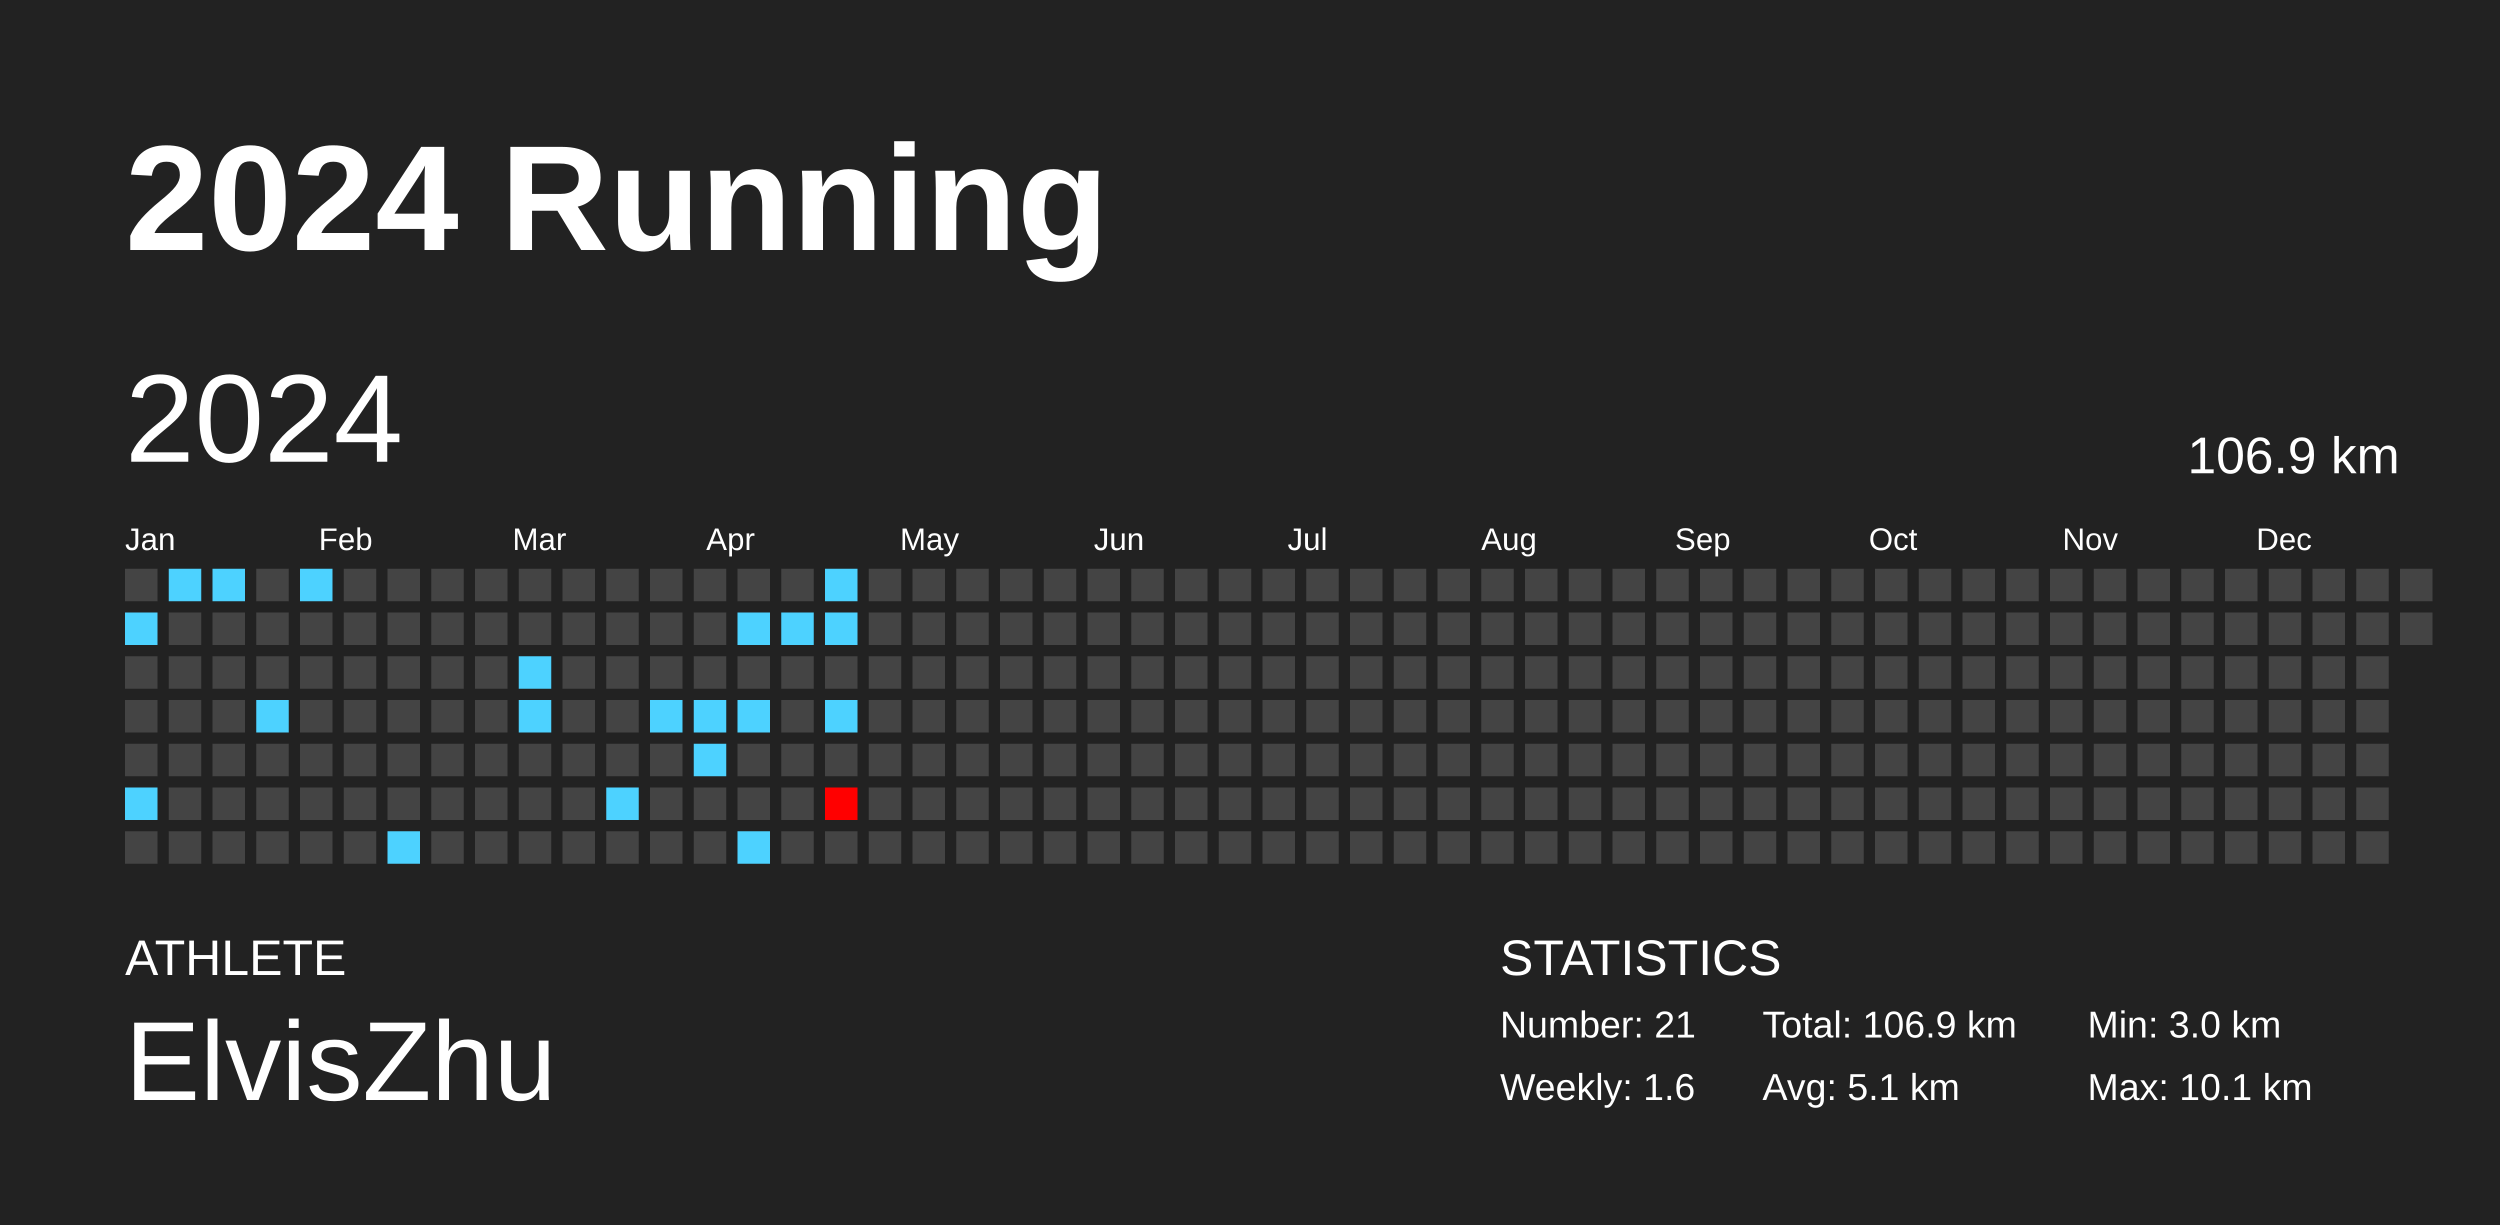
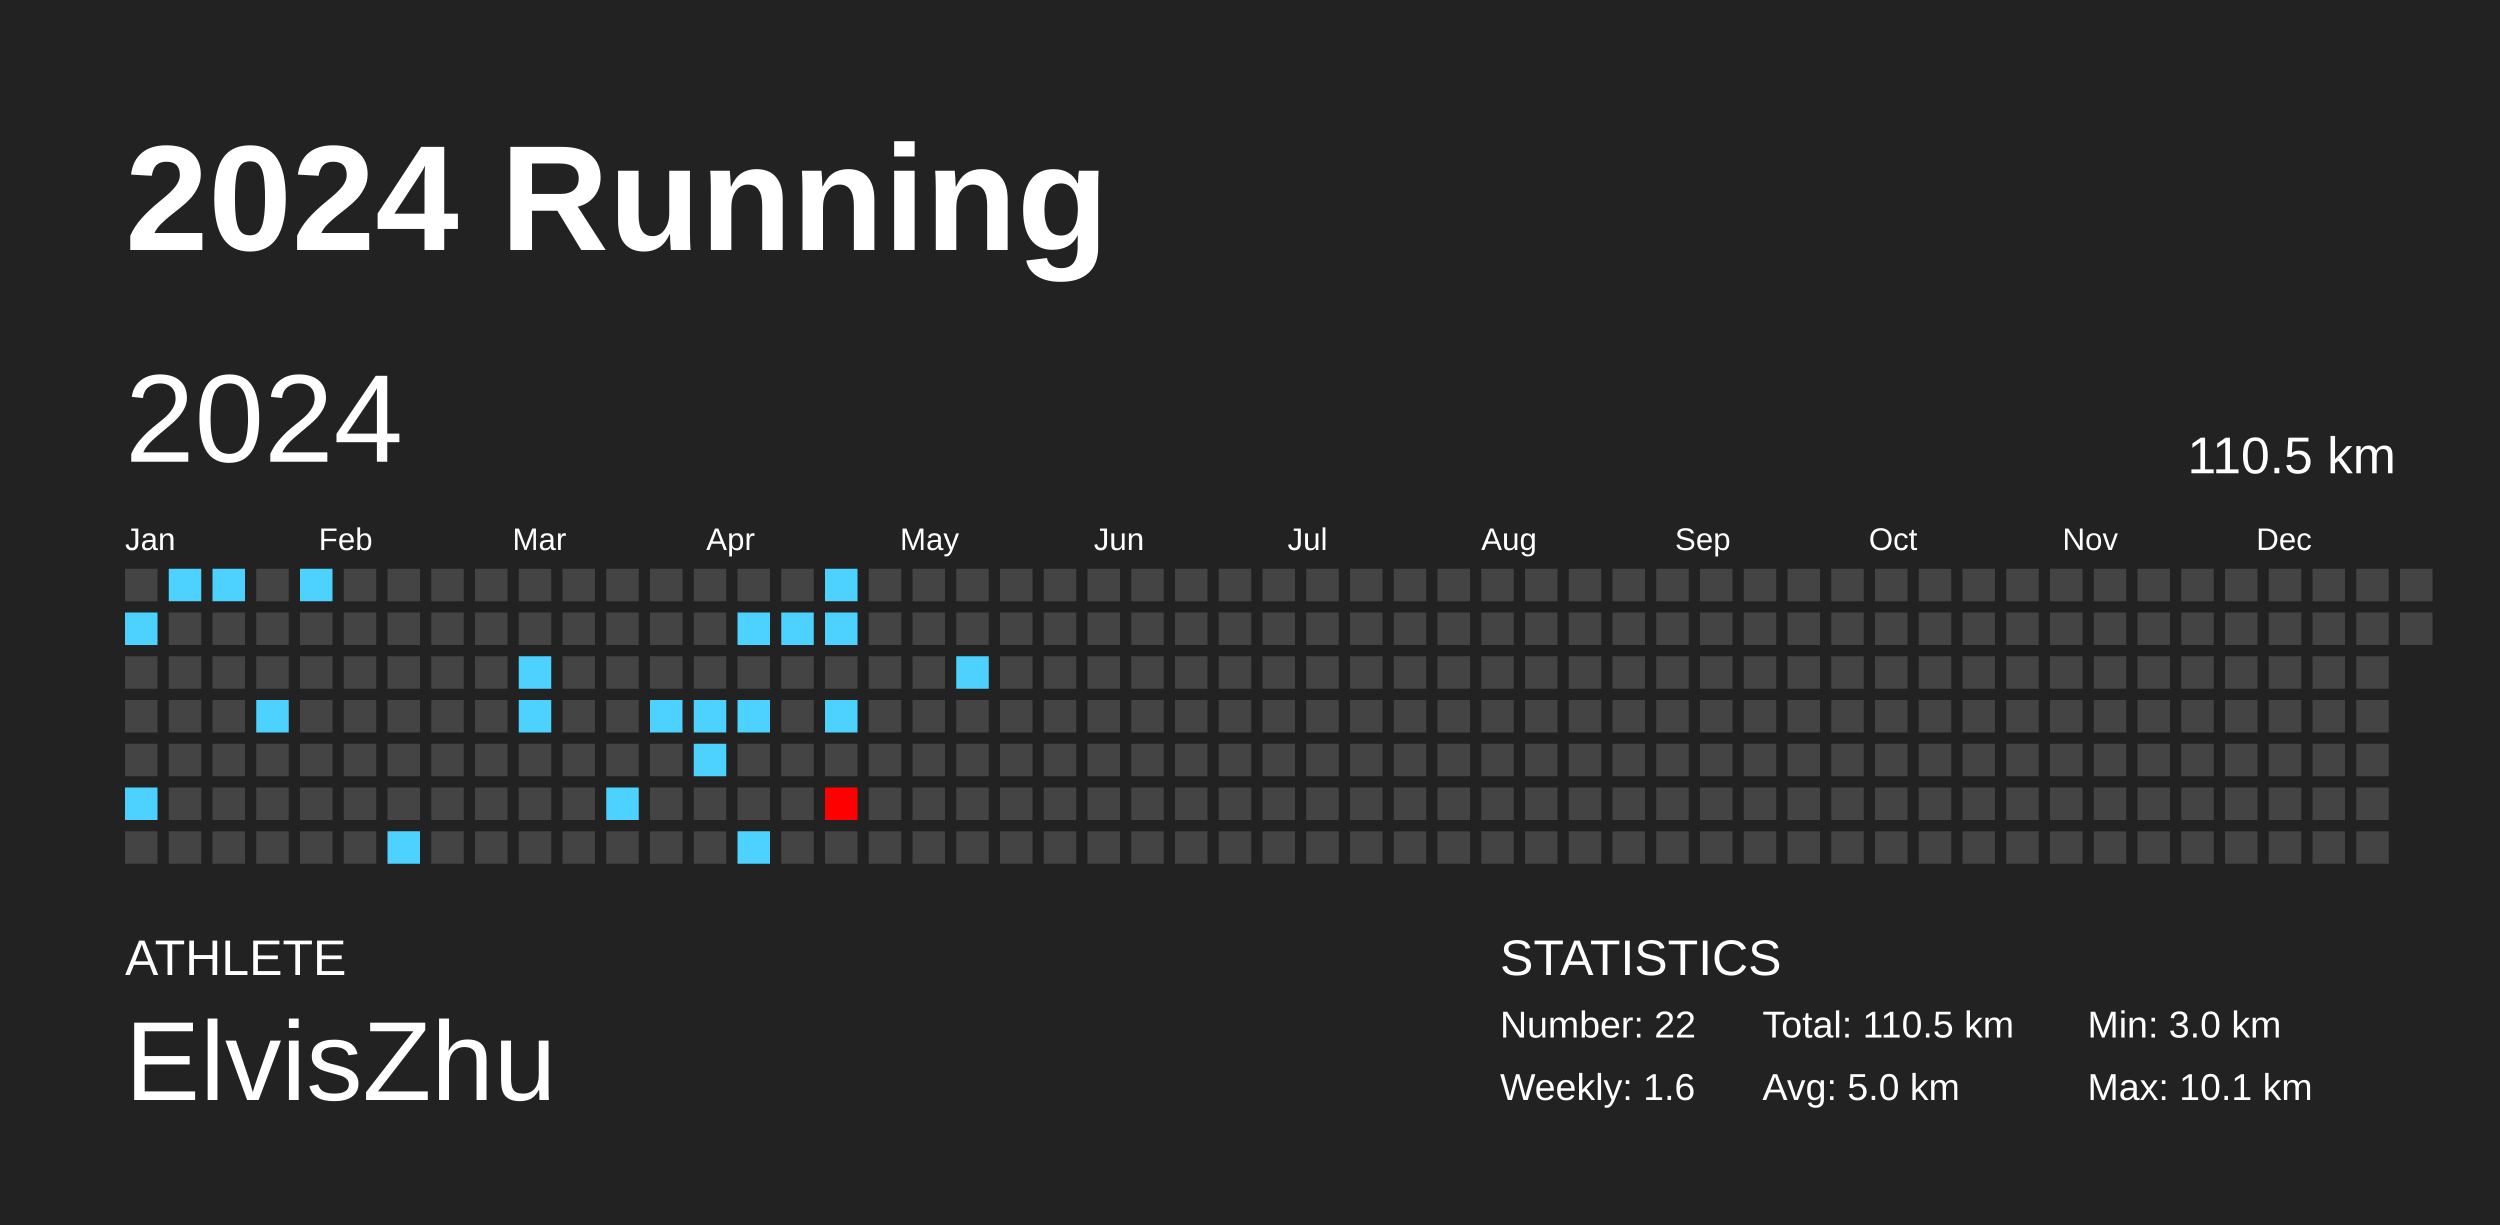
<svg xmlns="http://www.w3.org/2000/svg" baseProfile="full" height="98mm" version="1.1" viewBox="0,0,200,98" width="200mm">
  <defs />
  <rect fill="#222222" height="98" width="200" x="0" y="0" />
  <text fill="#FFFFFF" style="font-size:12px; font-family:Arial; font-weight:bold;" x="10" y="20">2024 Running</text>
  <text fill="#FFFFFF" style="font-size:4px; font-family:Arial" x="10" y="78">ATHLETE</text>
  <text fill="#FFFFFF" style="font-size:9px; font-family:Arial" x="10" y="88">ElvisZhu</text>
  <text fill="#FFFFFF" style="font-size:4px; font-family:Arial" x="120" y="78">STATISTICS</text>
-   <text fill="#FFFFFF" style="font-size:3px; font-family:Arial" x="120" y="83">Number: 21</text>
+   <text fill="#FFFFFF" style="font-size:3px; font-family:Arial" x="120" y="83">Number: 22</text>
  <text fill="#FFFFFF" style="font-size:3px; font-family:Arial" x="120" y="88">Weekly: 1.6</text>
-   <text fill="#FFFFFF" style="font-size:3px; font-family:Arial" x="141" y="83">Total: 106.9 km</text>
-   <text fill="#FFFFFF" style="font-size:3px; font-family:Arial" x="141" y="88">Avg: 5.1 km</text>
+   <text fill="#FFFFFF" style="font-size:3px; font-family:Arial" x="141" y="83">Total: 110.5 km</text>
+   <text fill="#FFFFFF" style="font-size:3px; font-family:Arial" x="141" y="88">Avg: 5.0 km</text>
  <text fill="#FFFFFF" style="font-size:3px; font-family:Arial" x="167" y="83">Min: 3.0 km</text>
  <text fill="#FFFFFF" style="font-size:3px; font-family:Arial" x="167" y="88">Max: 10.1 km</text>
  <text dominant-baseline="hanging" fill="#FFFFFF" style="font-size:10.0px; font-family:Arial;" x="10" y="30">2024</text>
-   <text dominant-baseline="hanging" fill="#FFFFFF" style="font-size:4.125px; font-family:Arial;" x="175" y="35">106.9 km</text>
+   <text dominant-baseline="hanging" fill="#FFFFFF" style="font-size:4.125px; font-family:Arial;" x="175" y="35">110.5 km</text>
  <text fill="#FFFFFF" style="font-size:2.5px; font-family:Arial" x="10.0" y="44">Jan</text>
  <text fill="#FFFFFF" style="font-size:2.5px; font-family:Arial" x="25.5" y="44">Feb</text>
  <text fill="#FFFFFF" style="font-size:2.5px; font-family:Arial" x="41.0" y="44">Mar</text>
  <text fill="#FFFFFF" style="font-size:2.5px; font-family:Arial" x="56.5" y="44">Apr</text>
  <text fill="#FFFFFF" style="font-size:2.5px; font-family:Arial" x="72.0" y="44">May</text>
  <text fill="#FFFFFF" style="font-size:2.5px; font-family:Arial" x="87.5" y="44">Jun</text>
  <text fill="#FFFFFF" style="font-size:2.5px; font-family:Arial" x="103.0" y="44">Jul</text>
  <text fill="#FFFFFF" style="font-size:2.5px; font-family:Arial" x="118.5" y="44">Aug</text>
  <text fill="#FFFFFF" style="font-size:2.5px; font-family:Arial" x="134.0" y="44">Sep</text>
  <text fill="#FFFFFF" style="font-size:2.5px; font-family:Arial" x="149.5" y="44">Oct</text>
  <text fill="#FFFFFF" style="font-size:2.5px; font-family:Arial" x="165.0" y="44">Nov</text>
  <text fill="#FFFFFF" style="font-size:2.5px; font-family:Arial" x="180.5" y="44">Dec</text>
  <rect fill="#444444" height="2.6" width="2.6" x="10.0" y="45.5" />
  <rect fill="#4dd2ff" height="2.6" width="2.6" x="10.0" y="49.0" />
  <rect fill="#444444" height="2.6" width="2.6" x="10.0" y="52.5" />
  <rect fill="#444444" height="2.6" width="2.6" x="10.0" y="56.0" />
  <rect fill="#444444" height="2.6" width="2.6" x="10.0" y="59.5" />
  <rect fill="#4dd2ff" height="2.6" width="2.6" x="10.0" y="63.0" />
  <rect fill="#444444" height="2.6" width="2.6" x="10.0" y="66.5" />
  <rect fill="#4dd2ff" height="2.6" width="2.6" x="13.5" y="45.5" />
  <rect fill="#444444" height="2.6" width="2.6" x="13.5" y="49.0" />
  <rect fill="#444444" height="2.6" width="2.6" x="13.5" y="52.5" />
  <rect fill="#444444" height="2.6" width="2.6" x="13.5" y="56.0" />
  <rect fill="#444444" height="2.6" width="2.6" x="13.5" y="59.5" />
  <rect fill="#444444" height="2.6" width="2.6" x="13.5" y="63.0" />
  <rect fill="#444444" height="2.6" width="2.6" x="13.5" y="66.5" />
  <rect fill="#4dd2ff" height="2.6" width="2.6" x="17.0" y="45.5" />
  <rect fill="#444444" height="2.6" width="2.6" x="17.0" y="49.0" />
  <rect fill="#444444" height="2.6" width="2.6" x="17.0" y="52.5" />
  <rect fill="#444444" height="2.6" width="2.6" x="17.0" y="56.0" />
  <rect fill="#444444" height="2.6" width="2.6" x="17.0" y="59.5" />
  <rect fill="#444444" height="2.6" width="2.6" x="17.0" y="63.0" />
  <rect fill="#444444" height="2.6" width="2.6" x="17.0" y="66.5" />
  <rect fill="#444444" height="2.6" width="2.6" x="20.5" y="45.5" />
  <rect fill="#444444" height="2.6" width="2.6" x="20.5" y="49.0" />
  <rect fill="#444444" height="2.6" width="2.6" x="20.5" y="52.5" />
  <rect fill="#4dd2ff" height="2.6" width="2.6" x="20.5" y="56.0" />
  <rect fill="#444444" height="2.6" width="2.6" x="20.5" y="59.5" />
  <rect fill="#444444" height="2.6" width="2.6" x="20.5" y="63.0" />
  <rect fill="#444444" height="2.6" width="2.6" x="20.5" y="66.5" />
  <rect fill="#4dd2ff" height="2.6" width="2.6" x="24.0" y="45.5" />
  <rect fill="#444444" height="2.6" width="2.6" x="24.0" y="49.0" />
  <rect fill="#444444" height="2.6" width="2.6" x="24.0" y="52.5" />
  <rect fill="#444444" height="2.6" width="2.6" x="24.0" y="56.0" />
  <rect fill="#444444" height="2.6" width="2.6" x="24.0" y="59.5" />
  <rect fill="#444444" height="2.6" width="2.6" x="24.0" y="63.0" />
  <rect fill="#444444" height="2.6" width="2.6" x="24.0" y="66.5" />
  <rect fill="#444444" height="2.6" width="2.6" x="27.5" y="45.5" />
  <rect fill="#444444" height="2.6" width="2.6" x="27.5" y="49.0" />
  <rect fill="#444444" height="2.6" width="2.6" x="27.5" y="52.5" />
  <rect fill="#444444" height="2.6" width="2.6" x="27.5" y="56.0" />
  <rect fill="#444444" height="2.6" width="2.6" x="27.5" y="59.5" />
  <rect fill="#444444" height="2.6" width="2.6" x="27.5" y="63.0" />
  <rect fill="#444444" height="2.6" width="2.6" x="27.5" y="66.5" />
  <rect fill="#444444" height="2.6" width="2.6" x="31.0" y="45.5" />
  <rect fill="#444444" height="2.6" width="2.6" x="31.0" y="49.0" />
  <rect fill="#444444" height="2.6" width="2.6" x="31.0" y="52.5" />
  <rect fill="#444444" height="2.6" width="2.6" x="31.0" y="56.0" />
  <rect fill="#444444" height="2.6" width="2.6" x="31.0" y="59.5" />
  <rect fill="#444444" height="2.6" width="2.6" x="31.0" y="63.0" />
  <rect fill="#4dd2ff" height="2.6" width="2.6" x="31.0" y="66.5" />
  <rect fill="#444444" height="2.6" width="2.6" x="34.5" y="45.5" />
  <rect fill="#444444" height="2.6" width="2.6" x="34.5" y="49.0" />
  <rect fill="#444444" height="2.6" width="2.6" x="34.5" y="52.5" />
  <rect fill="#444444" height="2.6" width="2.6" x="34.5" y="56.0" />
  <rect fill="#444444" height="2.6" width="2.6" x="34.5" y="59.5" />
  <rect fill="#444444" height="2.6" width="2.6" x="34.5" y="63.0" />
  <rect fill="#444444" height="2.6" width="2.6" x="34.5" y="66.5" />
  <rect fill="#444444" height="2.6" width="2.6" x="38.0" y="45.5" />
  <rect fill="#444444" height="2.6" width="2.6" x="38.0" y="49.0" />
  <rect fill="#444444" height="2.6" width="2.6" x="38.0" y="52.5" />
  <rect fill="#444444" height="2.6" width="2.6" x="38.0" y="56.0" />
  <rect fill="#444444" height="2.6" width="2.6" x="38.0" y="59.5" />
  <rect fill="#444444" height="2.6" width="2.6" x="38.0" y="63.0" />
  <rect fill="#444444" height="2.6" width="2.6" x="38.0" y="66.5" />
  <rect fill="#444444" height="2.6" width="2.6" x="41.5" y="45.5" />
  <rect fill="#444444" height="2.6" width="2.6" x="41.5" y="49.0" />
  <rect fill="#4dd2ff" height="2.6" width="2.6" x="41.5" y="52.5" />
  <rect fill="#4dd2ff" height="2.6" width="2.6" x="41.5" y="56.0" />
  <rect fill="#444444" height="2.6" width="2.6" x="41.5" y="59.5" />
  <rect fill="#444444" height="2.6" width="2.6" x="41.5" y="63.0" />
  <rect fill="#444444" height="2.6" width="2.6" x="41.5" y="66.5" />
  <rect fill="#444444" height="2.6" width="2.6" x="45.0" y="45.5" />
  <rect fill="#444444" height="2.6" width="2.6" x="45.0" y="49.0" />
  <rect fill="#444444" height="2.6" width="2.6" x="45.0" y="52.5" />
  <rect fill="#444444" height="2.6" width="2.6" x="45.0" y="56.0" />
  <rect fill="#444444" height="2.6" width="2.6" x="45.0" y="59.5" />
  <rect fill="#444444" height="2.6" width="2.6" x="45.0" y="63.0" />
  <rect fill="#444444" height="2.6" width="2.6" x="45.0" y="66.5" />
  <rect fill="#444444" height="2.6" width="2.6" x="48.5" y="45.5" />
  <rect fill="#444444" height="2.6" width="2.6" x="48.5" y="49.0" />
  <rect fill="#444444" height="2.6" width="2.6" x="48.5" y="52.5" />
  <rect fill="#444444" height="2.6" width="2.6" x="48.5" y="56.0" />
  <rect fill="#444444" height="2.6" width="2.6" x="48.5" y="59.5" />
  <rect fill="#4dd2ff" height="2.6" width="2.6" x="48.5" y="63.0" />
  <rect fill="#444444" height="2.6" width="2.6" x="48.5" y="66.5" />
  <rect fill="#444444" height="2.6" width="2.6" x="52.0" y="45.5" />
  <rect fill="#444444" height="2.6" width="2.6" x="52.0" y="49.0" />
  <rect fill="#444444" height="2.6" width="2.6" x="52.0" y="52.5" />
  <rect fill="#4dd2ff" height="2.6" width="2.6" x="52.0" y="56.0" />
  <rect fill="#444444" height="2.6" width="2.6" x="52.0" y="59.5" />
  <rect fill="#444444" height="2.6" width="2.6" x="52.0" y="63.0" />
  <rect fill="#444444" height="2.6" width="2.6" x="52.0" y="66.5" />
  <rect fill="#444444" height="2.6" width="2.6" x="55.5" y="45.5" />
  <rect fill="#444444" height="2.6" width="2.6" x="55.5" y="49.0" />
  <rect fill="#444444" height="2.6" width="2.6" x="55.5" y="52.5" />
  <rect fill="#4dd2ff" height="2.6" width="2.6" x="55.5" y="56.0" />
  <rect fill="#4dd2ff" height="2.6" width="2.6" x="55.5" y="59.5" />
  <rect fill="#444444" height="2.6" width="2.6" x="55.5" y="63.0" />
  <rect fill="#444444" height="2.6" width="2.6" x="55.5" y="66.5" />
  <rect fill="#444444" height="2.6" width="2.6" x="59.0" y="45.5" />
  <rect fill="#4dd2ff" height="2.6" width="2.6" x="59.0" y="49.0" />
  <rect fill="#444444" height="2.6" width="2.6" x="59.0" y="52.5" />
  <rect fill="#4dd2ff" height="2.6" width="2.6" x="59.0" y="56.0" />
  <rect fill="#444444" height="2.6" width="2.6" x="59.0" y="59.5" />
  <rect fill="#444444" height="2.6" width="2.6" x="59.0" y="63.0" />
  <rect fill="#4dd2ff" height="2.6" width="2.6" x="59.0" y="66.5" />
  <rect fill="#444444" height="2.6" width="2.6" x="62.5" y="45.5" />
  <rect fill="#4dd2ff" height="2.6" width="2.6" x="62.5" y="49.0" />
  <rect fill="#444444" height="2.6" width="2.6" x="62.5" y="52.5" />
  <rect fill="#444444" height="2.6" width="2.6" x="62.5" y="56.0" />
  <rect fill="#444444" height="2.6" width="2.6" x="62.5" y="59.5" />
  <rect fill="#444444" height="2.6" width="2.6" x="62.5" y="63.0" />
  <rect fill="#444444" height="2.6" width="2.6" x="62.5" y="66.5" />
  <rect fill="#4dd2ff" height="2.6" width="2.6" x="66.0" y="45.5" />
  <rect fill="#4dd2ff" height="2.6" width="2.6" x="66.0" y="49.0" />
  <rect fill="#444444" height="2.6" width="2.6" x="66.0" y="52.5" />
  <rect fill="#4dd2ff" height="2.6" width="2.6" x="66.0" y="56.0" />
  <rect fill="#444444" height="2.6" width="2.6" x="66.0" y="59.5" />
  <rect fill="#ff0000" height="2.6" width="2.6" x="66.0" y="63.0" />
  <rect fill="#444444" height="2.6" width="2.6" x="66.0" y="66.5" />
  <rect fill="#444444" height="2.6" width="2.6" x="69.5" y="45.5" />
  <rect fill="#444444" height="2.6" width="2.6" x="69.5" y="49.0" />
  <rect fill="#444444" height="2.6" width="2.6" x="69.5" y="52.5" />
  <rect fill="#444444" height="2.6" width="2.6" x="69.5" y="56.0" />
  <rect fill="#444444" height="2.6" width="2.6" x="69.5" y="59.5" />
  <rect fill="#444444" height="2.6" width="2.6" x="69.5" y="63.0" />
  <rect fill="#444444" height="2.6" width="2.6" x="69.5" y="66.5" />
  <rect fill="#444444" height="2.6" width="2.6" x="73.0" y="45.5" />
  <rect fill="#444444" height="2.6" width="2.6" x="73.0" y="49.0" />
  <rect fill="#444444" height="2.6" width="2.6" x="73.0" y="52.5" />
  <rect fill="#444444" height="2.6" width="2.6" x="73.0" y="56.0" />
  <rect fill="#444444" height="2.6" width="2.6" x="73.0" y="59.5" />
  <rect fill="#444444" height="2.6" width="2.6" x="73.0" y="63.0" />
  <rect fill="#444444" height="2.6" width="2.6" x="73.0" y="66.5" />
  <rect fill="#444444" height="2.6" width="2.6" x="76.5" y="45.5" />
  <rect fill="#444444" height="2.6" width="2.6" x="76.5" y="49.0" />
-   <rect fill="#444444" height="2.6" width="2.6" x="76.5" y="52.5" />
+   <rect fill="#4dd2ff" height="2.6" width="2.6" x="76.5" y="52.5" />
  <rect fill="#444444" height="2.6" width="2.6" x="76.5" y="56.0" />
  <rect fill="#444444" height="2.6" width="2.6" x="76.5" y="59.5" />
  <rect fill="#444444" height="2.6" width="2.6" x="76.5" y="63.0" />
  <rect fill="#444444" height="2.6" width="2.6" x="76.5" y="66.5" />
  <rect fill="#444444" height="2.6" width="2.6" x="80.0" y="45.5" />
  <rect fill="#444444" height="2.6" width="2.6" x="80.0" y="49.0" />
  <rect fill="#444444" height="2.6" width="2.6" x="80.0" y="52.5" />
  <rect fill="#444444" height="2.6" width="2.6" x="80.0" y="56.0" />
  <rect fill="#444444" height="2.6" width="2.6" x="80.0" y="59.5" />
  <rect fill="#444444" height="2.6" width="2.6" x="80.0" y="63.0" />
  <rect fill="#444444" height="2.6" width="2.6" x="80.0" y="66.5" />
  <rect fill="#444444" height="2.6" width="2.6" x="83.5" y="45.5" />
  <rect fill="#444444" height="2.6" width="2.6" x="83.5" y="49.0" />
  <rect fill="#444444" height="2.6" width="2.6" x="83.5" y="52.5" />
  <rect fill="#444444" height="2.6" width="2.6" x="83.5" y="56.0" />
  <rect fill="#444444" height="2.6" width="2.6" x="83.5" y="59.5" />
  <rect fill="#444444" height="2.6" width="2.6" x="83.5" y="63.0" />
  <rect fill="#444444" height="2.6" width="2.6" x="83.5" y="66.5" />
  <rect fill="#444444" height="2.6" width="2.6" x="87.0" y="45.5" />
  <rect fill="#444444" height="2.6" width="2.6" x="87.0" y="49.0" />
  <rect fill="#444444" height="2.6" width="2.6" x="87.0" y="52.5" />
  <rect fill="#444444" height="2.6" width="2.6" x="87.0" y="56.0" />
  <rect fill="#444444" height="2.6" width="2.6" x="87.0" y="59.5" />
  <rect fill="#444444" height="2.6" width="2.6" x="87.0" y="63.0" />
  <rect fill="#444444" height="2.6" width="2.6" x="87.0" y="66.5" />
  <rect fill="#444444" height="2.6" width="2.6" x="90.5" y="45.5" />
  <rect fill="#444444" height="2.6" width="2.6" x="90.5" y="49.0" />
  <rect fill="#444444" height="2.6" width="2.6" x="90.5" y="52.5" />
  <rect fill="#444444" height="2.6" width="2.6" x="90.5" y="56.0" />
  <rect fill="#444444" height="2.6" width="2.6" x="90.5" y="59.5" />
  <rect fill="#444444" height="2.6" width="2.6" x="90.5" y="63.0" />
  <rect fill="#444444" height="2.6" width="2.6" x="90.5" y="66.5" />
  <rect fill="#444444" height="2.6" width="2.6" x="94.0" y="45.5" />
  <rect fill="#444444" height="2.6" width="2.6" x="94.0" y="49.0" />
  <rect fill="#444444" height="2.6" width="2.6" x="94.0" y="52.5" />
  <rect fill="#444444" height="2.6" width="2.6" x="94.0" y="56.0" />
  <rect fill="#444444" height="2.6" width="2.6" x="94.0" y="59.5" />
  <rect fill="#444444" height="2.6" width="2.6" x="94.0" y="63.0" />
  <rect fill="#444444" height="2.6" width="2.6" x="94.0" y="66.5" />
  <rect fill="#444444" height="2.6" width="2.6" x="97.5" y="45.5" />
  <rect fill="#444444" height="2.6" width="2.6" x="97.5" y="49.0" />
  <rect fill="#444444" height="2.6" width="2.6" x="97.5" y="52.5" />
  <rect fill="#444444" height="2.6" width="2.6" x="97.5" y="56.0" />
  <rect fill="#444444" height="2.6" width="2.6" x="97.5" y="59.5" />
  <rect fill="#444444" height="2.6" width="2.6" x="97.5" y="63.0" />
  <rect fill="#444444" height="2.6" width="2.6" x="97.5" y="66.5" />
  <rect fill="#444444" height="2.6" width="2.6" x="101.0" y="45.5" />
  <rect fill="#444444" height="2.6" width="2.6" x="101.0" y="49.0" />
  <rect fill="#444444" height="2.6" width="2.6" x="101.0" y="52.5" />
  <rect fill="#444444" height="2.6" width="2.6" x="101.0" y="56.0" />
  <rect fill="#444444" height="2.6" width="2.6" x="101.0" y="59.5" />
  <rect fill="#444444" height="2.6" width="2.6" x="101.0" y="63.0" />
  <rect fill="#444444" height="2.6" width="2.6" x="101.0" y="66.5" />
  <rect fill="#444444" height="2.6" width="2.6" x="104.5" y="45.5" />
  <rect fill="#444444" height="2.6" width="2.6" x="104.5" y="49.0" />
  <rect fill="#444444" height="2.6" width="2.6" x="104.5" y="52.5" />
  <rect fill="#444444" height="2.6" width="2.6" x="104.5" y="56.0" />
  <rect fill="#444444" height="2.6" width="2.6" x="104.5" y="59.5" />
  <rect fill="#444444" height="2.6" width="2.6" x="104.5" y="63.0" />
  <rect fill="#444444" height="2.6" width="2.6" x="104.5" y="66.5" />
  <rect fill="#444444" height="2.6" width="2.6" x="108.0" y="45.5" />
  <rect fill="#444444" height="2.6" width="2.6" x="108.0" y="49.0" />
  <rect fill="#444444" height="2.6" width="2.6" x="108.0" y="52.5" />
  <rect fill="#444444" height="2.6" width="2.6" x="108.0" y="56.0" />
  <rect fill="#444444" height="2.6" width="2.6" x="108.0" y="59.5" />
  <rect fill="#444444" height="2.6" width="2.6" x="108.0" y="63.0" />
  <rect fill="#444444" height="2.6" width="2.6" x="108.0" y="66.5" />
  <rect fill="#444444" height="2.6" width="2.6" x="111.5" y="45.5" />
  <rect fill="#444444" height="2.6" width="2.6" x="111.5" y="49.0" />
  <rect fill="#444444" height="2.6" width="2.6" x="111.5" y="52.5" />
  <rect fill="#444444" height="2.6" width="2.6" x="111.5" y="56.0" />
  <rect fill="#444444" height="2.6" width="2.6" x="111.5" y="59.5" />
  <rect fill="#444444" height="2.6" width="2.6" x="111.5" y="63.0" />
  <rect fill="#444444" height="2.6" width="2.6" x="111.5" y="66.5" />
  <rect fill="#444444" height="2.6" width="2.6" x="115.0" y="45.5" />
  <rect fill="#444444" height="2.6" width="2.6" x="115.0" y="49.0" />
  <rect fill="#444444" height="2.6" width="2.6" x="115.0" y="52.5" />
  <rect fill="#444444" height="2.6" width="2.6" x="115.0" y="56.0" />
  <rect fill="#444444" height="2.6" width="2.6" x="115.0" y="59.5" />
  <rect fill="#444444" height="2.6" width="2.6" x="115.0" y="63.0" />
  <rect fill="#444444" height="2.6" width="2.6" x="115.0" y="66.5" />
  <rect fill="#444444" height="2.6" width="2.6" x="118.5" y="45.5" />
  <rect fill="#444444" height="2.6" width="2.6" x="118.5" y="49.0" />
  <rect fill="#444444" height="2.6" width="2.6" x="118.5" y="52.5" />
  <rect fill="#444444" height="2.6" width="2.6" x="118.5" y="56.0" />
  <rect fill="#444444" height="2.6" width="2.6" x="118.5" y="59.5" />
  <rect fill="#444444" height="2.6" width="2.6" x="118.5" y="63.0" />
  <rect fill="#444444" height="2.6" width="2.6" x="118.5" y="66.5" />
  <rect fill="#444444" height="2.6" width="2.6" x="122.0" y="45.5" />
  <rect fill="#444444" height="2.6" width="2.6" x="122.0" y="49.0" />
  <rect fill="#444444" height="2.6" width="2.6" x="122.0" y="52.5" />
  <rect fill="#444444" height="2.6" width="2.6" x="122.0" y="56.0" />
  <rect fill="#444444" height="2.6" width="2.6" x="122.0" y="59.5" />
  <rect fill="#444444" height="2.6" width="2.6" x="122.0" y="63.0" />
  <rect fill="#444444" height="2.6" width="2.6" x="122.0" y="66.5" />
  <rect fill="#444444" height="2.6" width="2.6" x="125.5" y="45.5" />
  <rect fill="#444444" height="2.6" width="2.6" x="125.5" y="49.0" />
  <rect fill="#444444" height="2.6" width="2.6" x="125.5" y="52.5" />
  <rect fill="#444444" height="2.6" width="2.6" x="125.5" y="56.0" />
  <rect fill="#444444" height="2.6" width="2.6" x="125.5" y="59.5" />
  <rect fill="#444444" height="2.6" width="2.6" x="125.5" y="63.0" />
  <rect fill="#444444" height="2.6" width="2.6" x="125.5" y="66.5" />
  <rect fill="#444444" height="2.6" width="2.6" x="129.0" y="45.5" />
  <rect fill="#444444" height="2.6" width="2.6" x="129.0" y="49.0" />
  <rect fill="#444444" height="2.6" width="2.6" x="129.0" y="52.5" />
  <rect fill="#444444" height="2.6" width="2.6" x="129.0" y="56.0" />
  <rect fill="#444444" height="2.6" width="2.6" x="129.0" y="59.5" />
  <rect fill="#444444" height="2.6" width="2.6" x="129.0" y="63.0" />
  <rect fill="#444444" height="2.6" width="2.6" x="129.0" y="66.5" />
  <rect fill="#444444" height="2.6" width="2.6" x="132.5" y="45.5" />
  <rect fill="#444444" height="2.6" width="2.6" x="132.5" y="49.0" />
  <rect fill="#444444" height="2.6" width="2.6" x="132.5" y="52.5" />
  <rect fill="#444444" height="2.6" width="2.6" x="132.5" y="56.0" />
  <rect fill="#444444" height="2.6" width="2.6" x="132.5" y="59.5" />
  <rect fill="#444444" height="2.6" width="2.6" x="132.5" y="63.0" />
  <rect fill="#444444" height="2.6" width="2.6" x="132.5" y="66.5" />
  <rect fill="#444444" height="2.6" width="2.6" x="136.0" y="45.5" />
  <rect fill="#444444" height="2.6" width="2.6" x="136.0" y="49.0" />
  <rect fill="#444444" height="2.6" width="2.6" x="136.0" y="52.5" />
  <rect fill="#444444" height="2.6" width="2.6" x="136.0" y="56.0" />
  <rect fill="#444444" height="2.6" width="2.6" x="136.0" y="59.5" />
  <rect fill="#444444" height="2.6" width="2.6" x="136.0" y="63.0" />
  <rect fill="#444444" height="2.6" width="2.6" x="136.0" y="66.5" />
  <rect fill="#444444" height="2.6" width="2.6" x="139.5" y="45.5" />
  <rect fill="#444444" height="2.6" width="2.6" x="139.5" y="49.0" />
  <rect fill="#444444" height="2.6" width="2.6" x="139.5" y="52.5" />
  <rect fill="#444444" height="2.6" width="2.6" x="139.5" y="56.0" />
  <rect fill="#444444" height="2.6" width="2.6" x="139.5" y="59.5" />
  <rect fill="#444444" height="2.6" width="2.6" x="139.5" y="63.0" />
  <rect fill="#444444" height="2.6" width="2.6" x="139.5" y="66.5" />
  <rect fill="#444444" height="2.6" width="2.6" x="143.0" y="45.5" />
  <rect fill="#444444" height="2.6" width="2.6" x="143.0" y="49.0" />
  <rect fill="#444444" height="2.6" width="2.6" x="143.0" y="52.5" />
  <rect fill="#444444" height="2.6" width="2.6" x="143.0" y="56.0" />
  <rect fill="#444444" height="2.6" width="2.6" x="143.0" y="59.5" />
  <rect fill="#444444" height="2.6" width="2.6" x="143.0" y="63.0" />
  <rect fill="#444444" height="2.6" width="2.6" x="143.0" y="66.5" />
  <rect fill="#444444" height="2.6" width="2.6" x="146.5" y="45.5" />
  <rect fill="#444444" height="2.6" width="2.6" x="146.5" y="49.0" />
  <rect fill="#444444" height="2.6" width="2.6" x="146.5" y="52.5" />
  <rect fill="#444444" height="2.6" width="2.6" x="146.5" y="56.0" />
  <rect fill="#444444" height="2.6" width="2.6" x="146.5" y="59.5" />
  <rect fill="#444444" height="2.6" width="2.6" x="146.5" y="63.0" />
  <rect fill="#444444" height="2.6" width="2.6" x="146.5" y="66.5" />
  <rect fill="#444444" height="2.6" width="2.6" x="150.0" y="45.5" />
  <rect fill="#444444" height="2.6" width="2.6" x="150.0" y="49.0" />
  <rect fill="#444444" height="2.6" width="2.6" x="150.0" y="52.5" />
  <rect fill="#444444" height="2.6" width="2.6" x="150.0" y="56.0" />
  <rect fill="#444444" height="2.6" width="2.6" x="150.0" y="59.5" />
  <rect fill="#444444" height="2.6" width="2.6" x="150.0" y="63.0" />
  <rect fill="#444444" height="2.6" width="2.6" x="150.0" y="66.5" />
  <rect fill="#444444" height="2.6" width="2.6" x="153.5" y="45.5" />
  <rect fill="#444444" height="2.6" width="2.6" x="153.5" y="49.0" />
  <rect fill="#444444" height="2.6" width="2.6" x="153.5" y="52.5" />
  <rect fill="#444444" height="2.6" width="2.6" x="153.5" y="56.0" />
  <rect fill="#444444" height="2.6" width="2.6" x="153.5" y="59.5" />
  <rect fill="#444444" height="2.6" width="2.6" x="153.5" y="63.0" />
  <rect fill="#444444" height="2.6" width="2.6" x="153.5" y="66.5" />
  <rect fill="#444444" height="2.6" width="2.6" x="157.0" y="45.5" />
  <rect fill="#444444" height="2.6" width="2.6" x="157.0" y="49.0" />
  <rect fill="#444444" height="2.6" width="2.6" x="157.0" y="52.5" />
  <rect fill="#444444" height="2.6" width="2.6" x="157.0" y="56.0" />
  <rect fill="#444444" height="2.6" width="2.6" x="157.0" y="59.5" />
  <rect fill="#444444" height="2.6" width="2.6" x="157.0" y="63.0" />
  <rect fill="#444444" height="2.6" width="2.6" x="157.0" y="66.5" />
  <rect fill="#444444" height="2.6" width="2.6" x="160.5" y="45.5" />
  <rect fill="#444444" height="2.6" width="2.6" x="160.5" y="49.0" />
  <rect fill="#444444" height="2.6" width="2.6" x="160.5" y="52.5" />
  <rect fill="#444444" height="2.6" width="2.6" x="160.5" y="56.0" />
  <rect fill="#444444" height="2.6" width="2.6" x="160.5" y="59.5" />
  <rect fill="#444444" height="2.6" width="2.6" x="160.5" y="63.0" />
  <rect fill="#444444" height="2.6" width="2.6" x="160.5" y="66.5" />
  <rect fill="#444444" height="2.6" width="2.6" x="164.0" y="45.5" />
  <rect fill="#444444" height="2.6" width="2.6" x="164.0" y="49.0" />
  <rect fill="#444444" height="2.6" width="2.6" x="164.0" y="52.5" />
  <rect fill="#444444" height="2.6" width="2.6" x="164.0" y="56.0" />
  <rect fill="#444444" height="2.6" width="2.6" x="164.0" y="59.5" />
  <rect fill="#444444" height="2.6" width="2.6" x="164.0" y="63.0" />
  <rect fill="#444444" height="2.6" width="2.6" x="164.0" y="66.5" />
  <rect fill="#444444" height="2.6" width="2.6" x="167.5" y="45.5" />
  <rect fill="#444444" height="2.6" width="2.6" x="167.5" y="49.0" />
  <rect fill="#444444" height="2.6" width="2.6" x="167.5" y="52.5" />
  <rect fill="#444444" height="2.6" width="2.6" x="167.5" y="56.0" />
  <rect fill="#444444" height="2.6" width="2.6" x="167.5" y="59.5" />
  <rect fill="#444444" height="2.6" width="2.6" x="167.5" y="63.0" />
  <rect fill="#444444" height="2.6" width="2.6" x="167.5" y="66.5" />
  <rect fill="#444444" height="2.6" width="2.6" x="171.0" y="45.5" />
  <rect fill="#444444" height="2.6" width="2.6" x="171.0" y="49.0" />
  <rect fill="#444444" height="2.6" width="2.6" x="171.0" y="52.5" />
  <rect fill="#444444" height="2.6" width="2.6" x="171.0" y="56.0" />
  <rect fill="#444444" height="2.6" width="2.6" x="171.0" y="59.5" />
  <rect fill="#444444" height="2.6" width="2.6" x="171.0" y="63.0" />
  <rect fill="#444444" height="2.6" width="2.6" x="171.0" y="66.5" />
  <rect fill="#444444" height="2.6" width="2.6" x="174.5" y="45.5" />
  <rect fill="#444444" height="2.6" width="2.6" x="174.5" y="49.0" />
  <rect fill="#444444" height="2.6" width="2.6" x="174.5" y="52.5" />
  <rect fill="#444444" height="2.6" width="2.6" x="174.5" y="56.0" />
  <rect fill="#444444" height="2.6" width="2.6" x="174.5" y="59.5" />
  <rect fill="#444444" height="2.6" width="2.6" x="174.5" y="63.0" />
  <rect fill="#444444" height="2.6" width="2.6" x="174.5" y="66.5" />
  <rect fill="#444444" height="2.6" width="2.6" x="178.0" y="45.5" />
  <rect fill="#444444" height="2.6" width="2.6" x="178.0" y="49.0" />
  <rect fill="#444444" height="2.6" width="2.6" x="178.0" y="52.5" />
  <rect fill="#444444" height="2.6" width="2.6" x="178.0" y="56.0" />
  <rect fill="#444444" height="2.6" width="2.6" x="178.0" y="59.5" />
  <rect fill="#444444" height="2.6" width="2.6" x="178.0" y="63.0" />
  <rect fill="#444444" height="2.6" width="2.6" x="178.0" y="66.5" />
  <rect fill="#444444" height="2.6" width="2.6" x="181.5" y="45.5" />
  <rect fill="#444444" height="2.6" width="2.6" x="181.5" y="49.0" />
  <rect fill="#444444" height="2.6" width="2.6" x="181.5" y="52.5" />
  <rect fill="#444444" height="2.6" width="2.6" x="181.5" y="56.0" />
  <rect fill="#444444" height="2.6" width="2.6" x="181.5" y="59.5" />
  <rect fill="#444444" height="2.6" width="2.6" x="181.5" y="63.0" />
  <rect fill="#444444" height="2.6" width="2.6" x="181.5" y="66.5" />
  <rect fill="#444444" height="2.6" width="2.6" x="185.0" y="45.5" />
  <rect fill="#444444" height="2.6" width="2.6" x="185.0" y="49.0" />
  <rect fill="#444444" height="2.6" width="2.6" x="185.0" y="52.5" />
  <rect fill="#444444" height="2.6" width="2.6" x="185.0" y="56.0" />
  <rect fill="#444444" height="2.6" width="2.6" x="185.0" y="59.5" />
  <rect fill="#444444" height="2.6" width="2.6" x="185.0" y="63.0" />
  <rect fill="#444444" height="2.6" width="2.6" x="185.0" y="66.5" />
  <rect fill="#444444" height="2.6" width="2.6" x="188.5" y="45.5" />
  <rect fill="#444444" height="2.6" width="2.6" x="188.5" y="49.0" />
  <rect fill="#444444" height="2.6" width="2.6" x="188.5" y="52.5" />
  <rect fill="#444444" height="2.6" width="2.6" x="188.5" y="56.0" />
  <rect fill="#444444" height="2.6" width="2.6" x="188.5" y="59.5" />
  <rect fill="#444444" height="2.6" width="2.6" x="188.5" y="63.0" />
  <rect fill="#444444" height="2.6" width="2.6" x="188.5" y="66.5" />
  <rect fill="#444444" height="2.6" width="2.6" x="192.0" y="45.5" />
  <rect fill="#444444" height="2.6" width="2.6" x="192.0" y="49.0" />
</svg>
